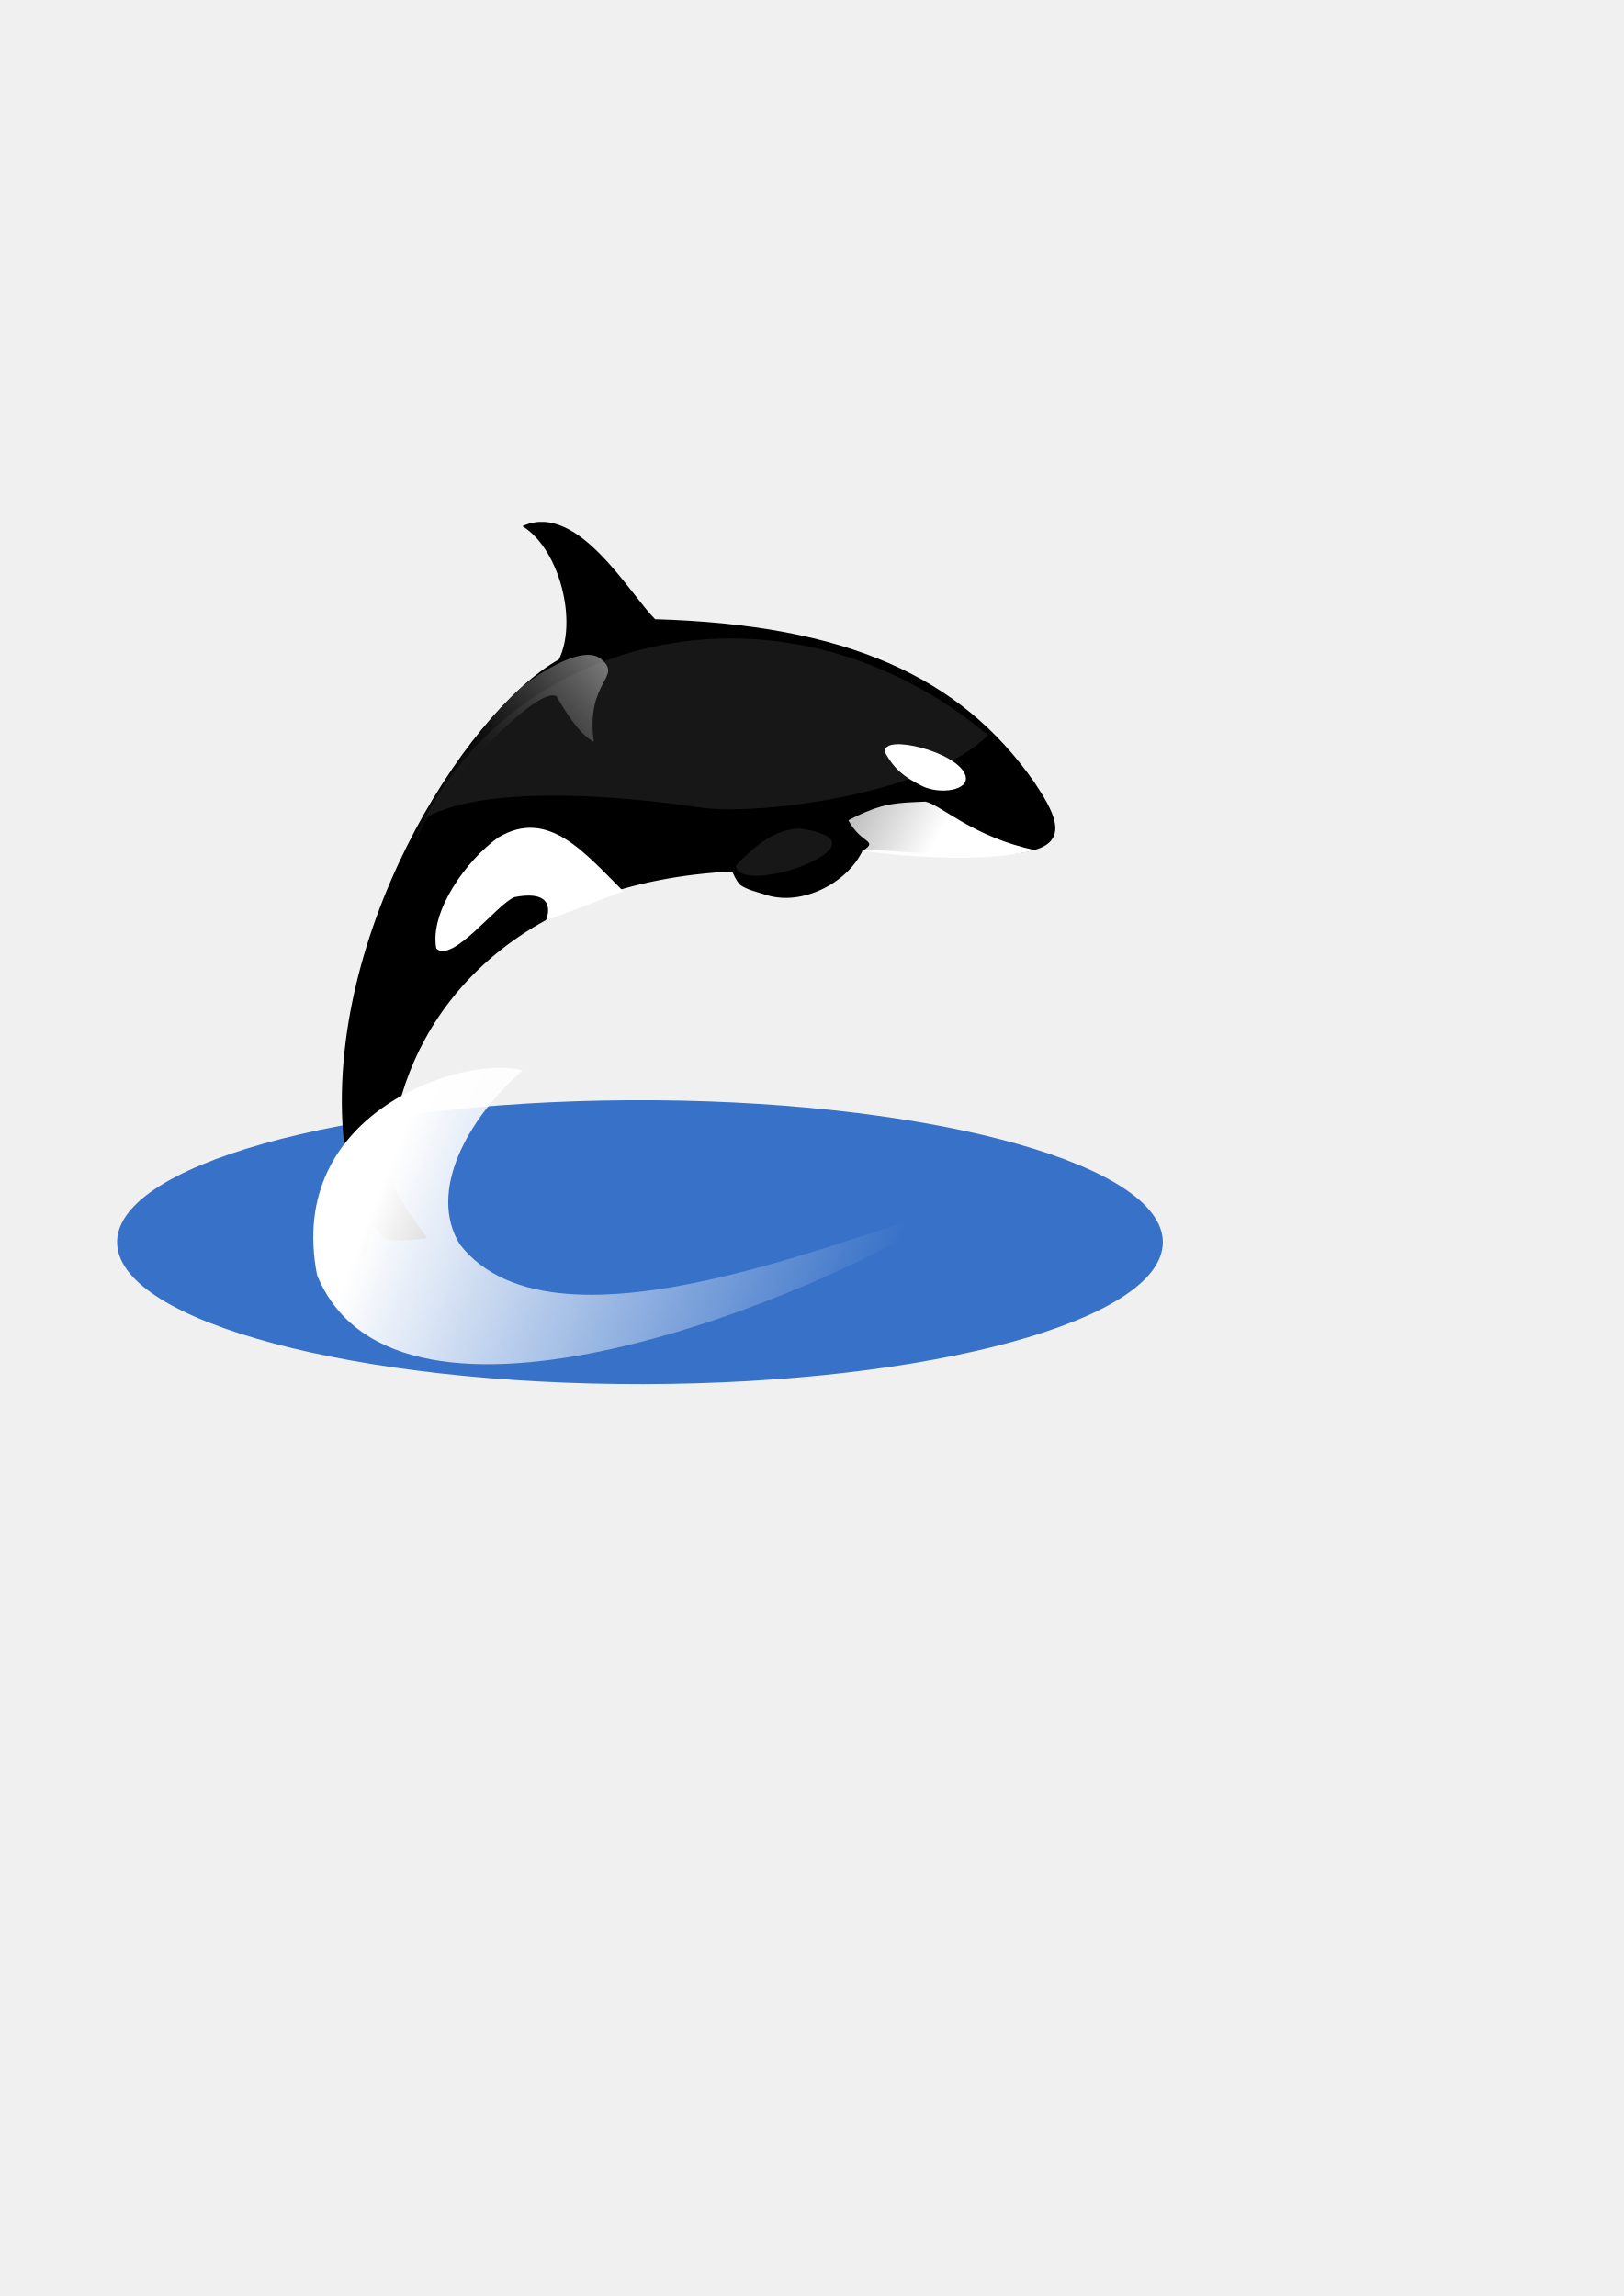
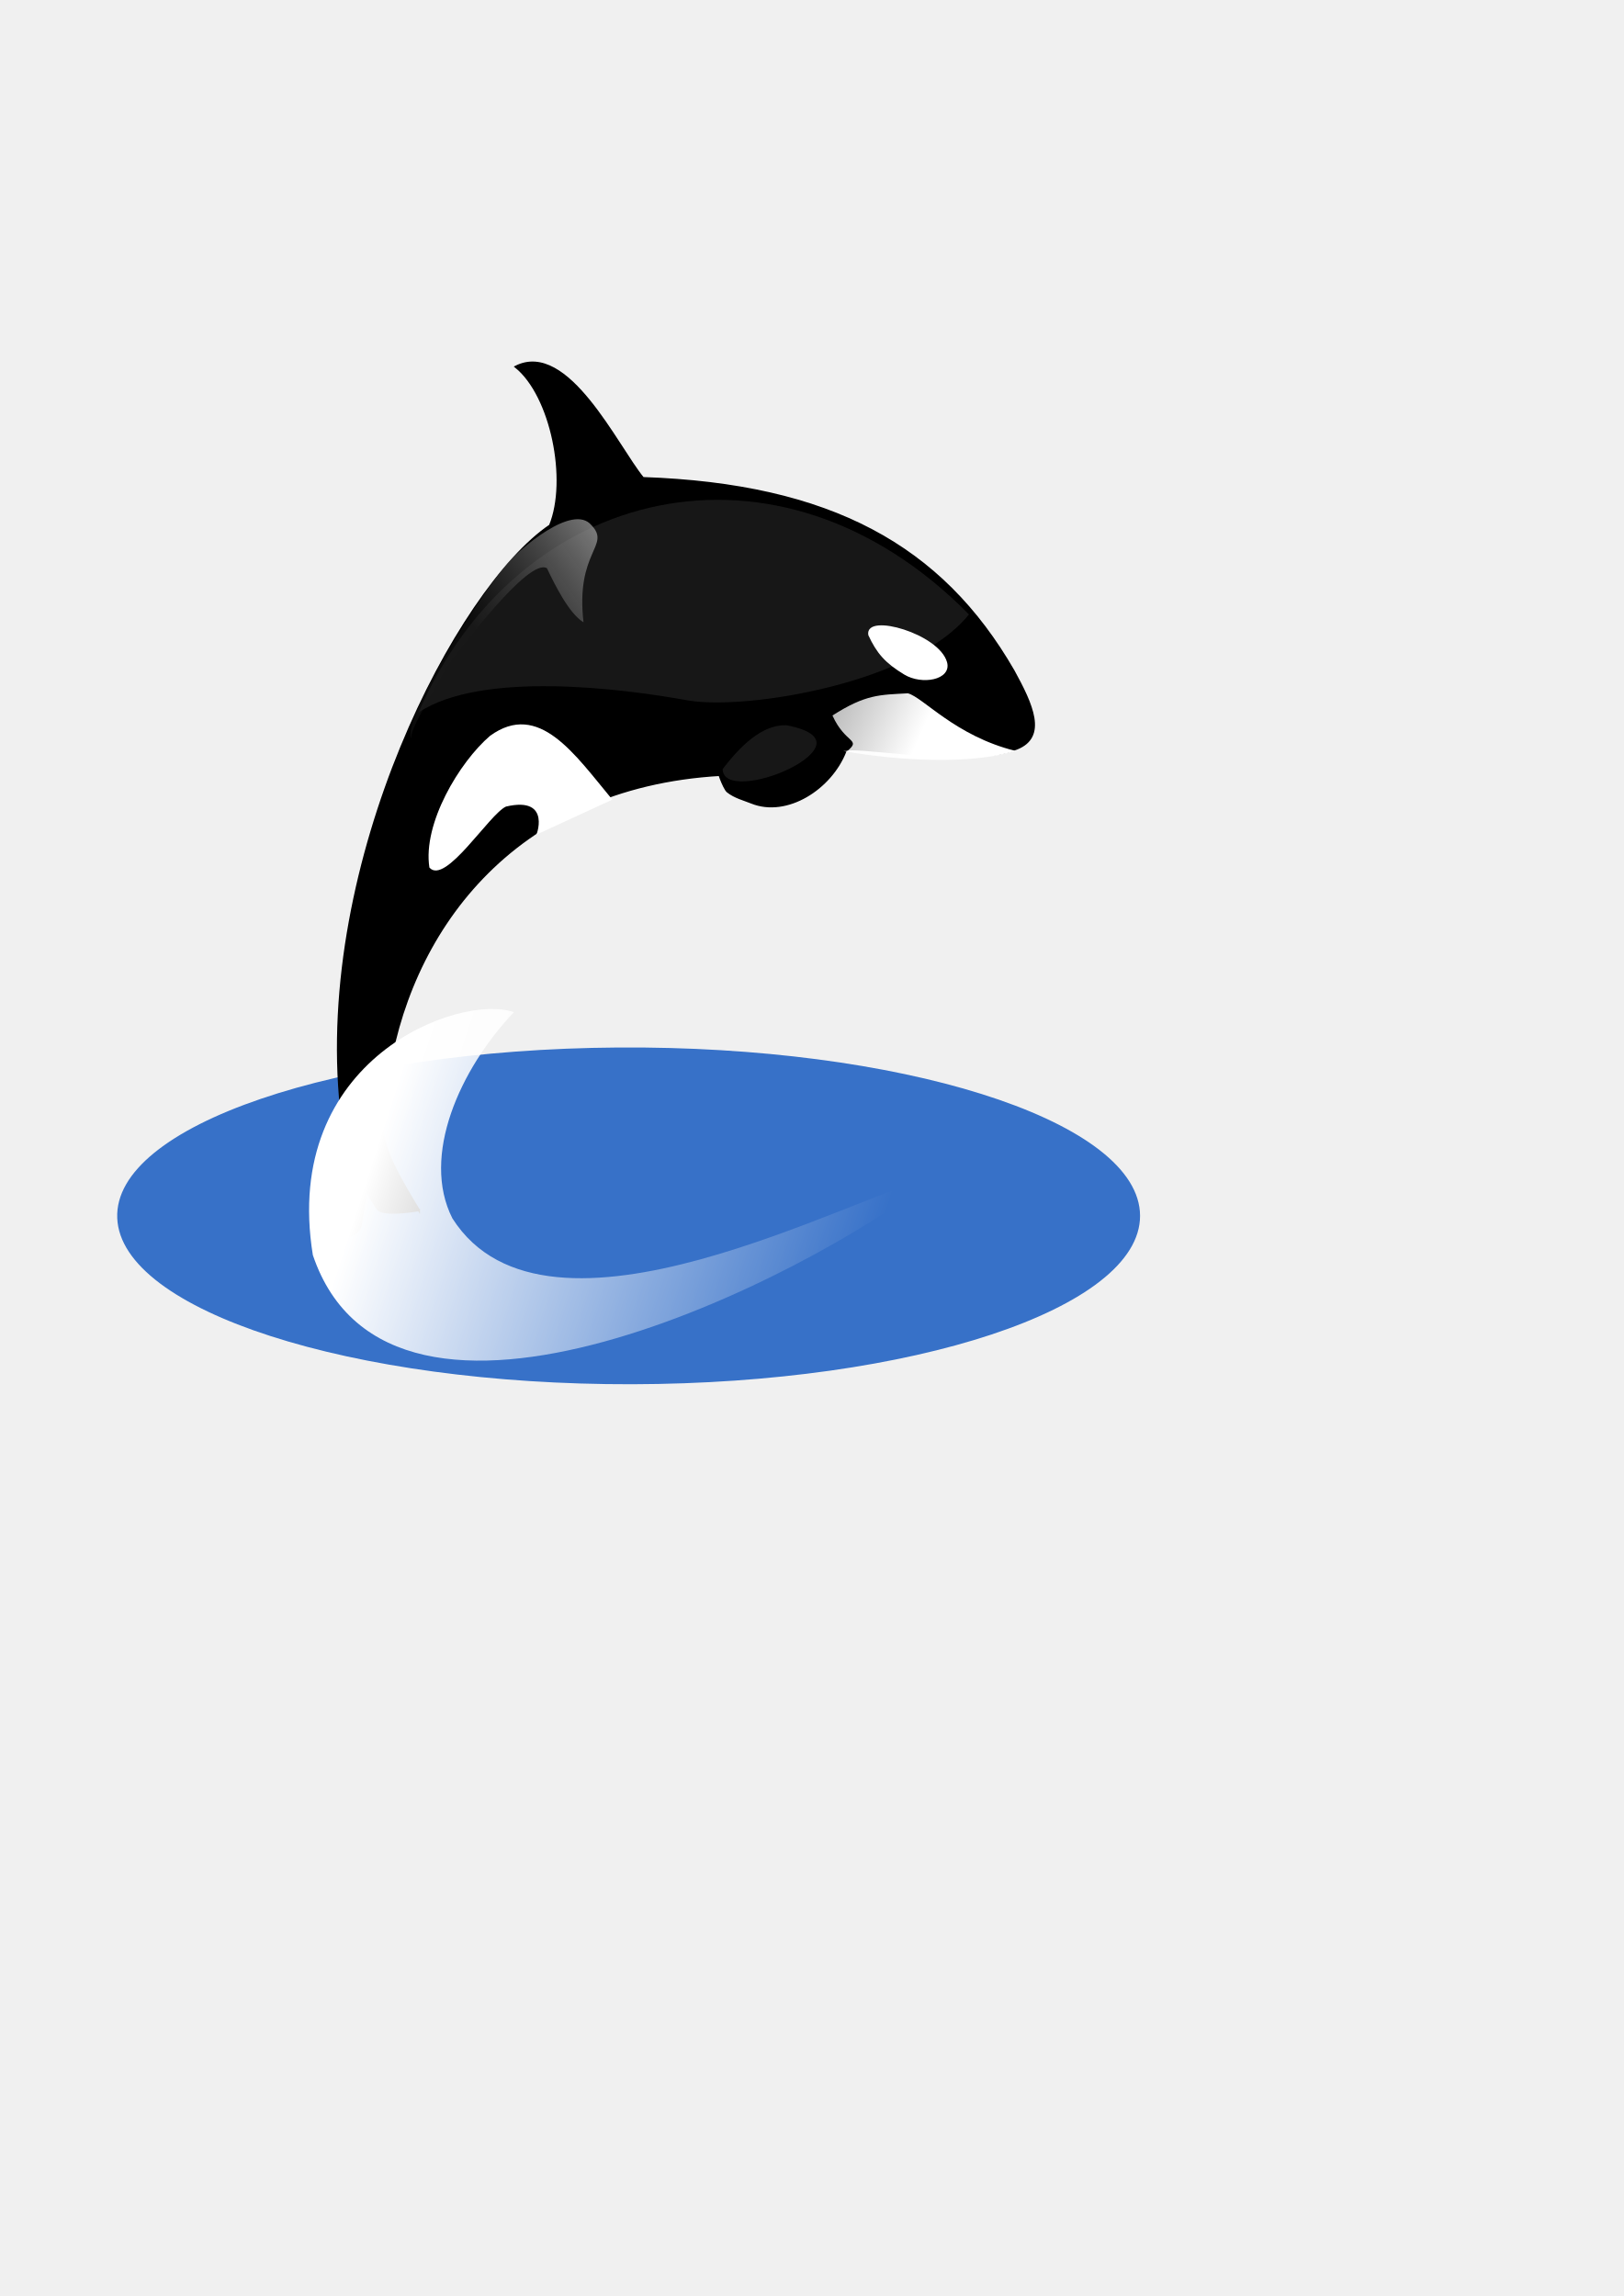
<svg xmlns="http://www.w3.org/2000/svg" xmlns:xlink="http://www.w3.org/1999/xlink" width="210mm" height="297mm" id="svg2" version="1.1">
  <defs id="defs4">
    <linearGradient id="linearGradient4086">
      <stop style="stop-color:#999999;stop-opacity:1;" offset="0" id="stop4088" />
      <stop style="stop-color:#999999;stop-opacity:0;" offset="1" id="stop4090" />
    </linearGradient>
    <linearGradient id="linearGradient4004">
      <stop style="stop-color:#ffffff;stop-opacity:1;" offset="0" id="stop4006" />
      <stop style="stop-color:#ffffff;stop-opacity:0;" offset="1" id="stop4008" />
    </linearGradient>
    <linearGradient id="linearGradient3918">
      <stop style="stop-color:#ffffff;stop-opacity:1;" offset="0" id="stop3920" />
      <stop style="stop-color:#ffffff;stop-opacity:0;" offset="1" id="stop3922" />
    </linearGradient>
    <linearGradient id="linearGradient3838">
      <stop style="stop-color:#1a1a1a;stop-opacity:0.424" offset="0" id="stop3840" />
      <stop style="stop-color:#ffffff;stop-opacity:1" offset="1" id="stop3842" />
    </linearGradient>
-     <linearGradient xlink:href="#linearGradient3838" id="linearGradient3836" x1="245.143" y1="375.791" x2="342.286" y2="290.648" gradientUnits="userSpaceOnUse" />
-     <linearGradient xlink:href="#linearGradient3918" id="linearGradient3924" x1="199.342" y1="562.231" x2="428.947" y2="652.362" gradientUnits="userSpaceOnUse" gradientTransform="translate(-5.511978,-0.612442)" />
+     <linearGradient xlink:href="#linearGradient3838" id="linearGradient3836" x1="245.143" y1="375.791" x2="342.286" y2="290.648" gradientUnits="userSpaceOnUse" gradientTransform="matrix(0.9781213,0,0,1.186115,1.301753,-125.8913)" />
+     <linearGradient xlink:href="#linearGradient3918" id="linearGradient3924" x1="199.342" y1="562.231" x2="428.947" y2="652.362" gradientUnits="userSpaceOnUse" gradientTransform="matrix(0.9781213,0,0,1.186115,-4.08963,-126.6177)" />
    <linearGradient xlink:href="#linearGradient3918-3" id="linearGradient3924-5" x1="199.342" y1="562.231" x2="428.947" y2="652.362" gradientUnits="userSpaceOnUse" />
    <linearGradient id="linearGradient3918-3">
      <stop style="stop-color:#ffffff;stop-opacity:1;" offset="0" id="stop3920-5" />
      <stop style="stop-color:#ffffff;stop-opacity:0;" offset="1" id="stop3922-3" />
    </linearGradient>
-     <linearGradient xlink:href="#linearGradient4004" id="linearGradient3992" x1="459.332" y1="408.073" x2="312.958" y2="330.293" gradientUnits="userSpaceOnUse" />
+     <linearGradient xlink:href="#linearGradient4004" id="linearGradient3992" x1="459.332" y1="408.073" x2="312.958" y2="330.293" gradientUnits="userSpaceOnUse" gradientTransform="matrix(0.9781213,0,0,1.186115,1.301753,-125.8913)" />
    <linearGradient xlink:href="#linearGradient4086" id="linearGradient4092" x1="289" y1="334.362" x2="459.25" y2="335.553" gradientUnits="userSpaceOnUse" />
-     <filter id="filter4102" x="-0.229" width="1.458" y="-0.559" height="2.119">
-       <feGaussianBlur stdDeviation="2.118" id="feGaussianBlur4104" />
-     </filter>
  </defs>
  <g id="layer1">
-     <path style="opacity:1;fill:#3771c8;fill-opacity:1;stroke:none" id="path3870" d="m 569.079,604.665 a 255.592,69.408 0 1 1 -0.095,-1.891" transform="translate(-0.6578947,2.631579)" />
-     <path style="fill:#000000;stroke:#000000;stroke-width:1px;stroke-linecap:butt;stroke-linejoin:miter;stroke-opacity:1" d="m 208,604.934 c 0,0 -15.37,2.315 -20,-10e-6 -0.784,-0.392 -6.215,-8 -6.286,-8 -0.359,0 -2.56,13.395 -2.857,14.286 -2.811,8.434 -18.624,0.841 -18.286,12 0,-14.526 -2.542,-45.429 8.571,-60 -12.937,-102.505 58.311,-214.735 104.43,-240.447 9.326,-18.653 0.711,-53.617 -17.137,-65.46 25.981,-10.806 50.633,32.975 63.564,45.907 93.799,2.692 149.182,28.02 185.143,79.429 9.272,13.907 16.608,27.09 1.714,32 -25.062,8.261 -86.561,-2.611 -85.714,1.143 -7.326,15.467 -29.365,26.974 -46.857,21.143 -3.673,-1.224 -8.479,-2.224 -12,-4.571 -1.917,-1.278 -5.941,-10.626 -3.429,-6.857 C 253.902,430.426 201.918,491.327 192,552.362 c -5.611,18.872 -3.771,25.919 16,52.571 z" id="path3020" />
-     <path style="opacity:0.9;fill:#1a1a1a;stroke:none" d="m 207.927,399.733 c 48.972,-93.476 179.573,-120.204 274.98,-40.337 -27.464,28.25 -110.587,39.504 -140.139,35.485 -33.895,-5.096 -103.293,-12.221 -134.84,4.852 z" id="path4068" />
-     <path style="fill:url(#linearGradient3992);fill-opacity:1;stroke:none;opacity:1" d="m 420.058,415.692 c 26.912,4.018 64.081,5.723 85.998,-0.06 -29.964,-6.152 -45.912,-21.99 -53.648,-23.718 -14.196,0.646 -21.059,0.366 -37.714,9.143 6.429,11.758 14.601,9.616 7.462,14.635 z" id="path3054" />
-     <path style="fill:#ffffff;stroke:none;stroke-width:1px;stroke-linecap:butt;stroke-linejoin:miter;stroke-opacity:1;fill-opacity:1" d="m 266.64,450.195 38.054,-14.459 c -18.75,-18.573 -36.699,-40.943 -61.143,-26.286 -15.282,10.816 -33.714,36.145 -30.286,54.286 7.966,7.471 29.907,-22.045 38.286,-25.143 23.538,-4.555 14.644,13.253 15.089,11.601 z" id="path3050" />
-     <path style="fill:#ffffff;stroke:#ffffff;stroke-width:1px;stroke-linecap:butt;stroke-linejoin:miter;stroke-opacity:1" d="m 433.143,367.791 c -1.787,-8.488 34.484,0.023 38.286,11.429 2.236,6.709 -11.991,8.862 -20.571,4.571 -9.4,-4.7 -13.577,-8.631 -17.714,-16 z" id="path3026" />
-     <path style="fill:url(#linearGradient3924);fill-opacity:1;stroke:none" d="m 255.488,523.35 c -26.997,23.452 -46.519,59.31 -30.737,84.979 47.481,61.556 202.059,-10.635 241.447,-17.105 -65.83,42.877 -272.136,127.523 -311.184,32.237 -15.923,-81.075 73.631,-108.025 100.474,-100.11 z" id="path3892" />
-     <path style="opacity:0.9;fill:#1a1a1a;stroke:#000000;stroke-width:1px;stroke-linecap:butt;stroke-linejoin:miter;stroke-opacity:1" d="m 391.738,404.623 c -10.11,-0.281 -20.613,5.479 -32.459,18.373 0,17.683 81.109,-10.848 32.459,-18.373 z" id="path4070" />
-     <path style="fill:url(#linearGradient3836);stroke:none;stroke-width:1px;stroke-linecap:butt;stroke-linejoin:miter;stroke-opacity:1;fill-opacity:1;opacity:1" d="m 290.286,362.648 c -4.116,-29.362 13.825,-31.451 4,-40 -9.355,-9.355 -36.427,10.142 -42.286,16 -16.895,16.054 -54.149,67.412 -47.429,72 -2.509,-2.274 11.029,-19.507 17.714,-30.286 5.929,-5.929 40.526,-44.594 49.714,-40 3.97,6.819 10.956,18.621 18.286,22.286 z" id="path3060" />
+     <path style="fill:#3771c8;fill-opacity:1;stroke:none" id="path3870" d="m 569.079,604.665 a 255.592,69.408 0 1 1 -0.095,-1.891" transform="matrix(0.9781213,0,0,1.186115,0.658252,-122.7699)" />
+     <path style="fill:#000000;stroke:#000000;stroke-width:1.077px;stroke-linecap:butt;stroke-linejoin:miter;stroke-opacity:1" d="m 204.751,591.63 c 0,0 -15.033,2.746 -19.562,-10e-6 -0.767,-0.465 -6.079,-9.489 -6.148,-9.489 -0.351,0 -2.504,15.889 -2.795,16.945 -2.75,10.003 -18.216,0.997 -17.886,14.233 0,-17.23 -2.486,-53.884 8.384,-71.167 -12.654,-121.583 57.036,-254.701 102.145,-285.198 9.122,-22.124 0.696,-63.596 -16.762,-77.643 25.413,-12.817 49.525,39.112 62.174,54.451 91.747,3.193 145.918,33.235 181.092,94.211 9.069,16.496 16.245,32.132 1.677,37.956 -24.514,9.799 -84.667,-3.097 -83.839,1.356 -7.166,18.345 -28.722,31.994 -45.832,25.078 -3.592,-1.452 -8.293,-2.638 -11.737,-5.422 -1.875,-1.516 -5.811,-12.604 -3.354,-8.133 -102.659,5.836 -153.506,78.073 -163.207,150.467 -5.489,22.384 -3.688,30.743 15.65,62.356 z" id="path3020" />
+     <path style="opacity:0.9;fill:#1a1a1a;stroke:none" d="m 204.68,348.238 c 47.901,-110.873 175.644,-142.575 268.964,-47.844 -26.863,33.508 -108.167,46.856 -137.073,42.089 -33.154,-6.044 -101.033,-14.496 -131.89,5.755 z" id="path4068" />
+     <path style="fill:url(#linearGradient3992);fill-opacity:1;stroke:none" d="m 412.169,367.167 c 26.324,4.766 62.679,6.788 84.116,-0.071 -29.308,-7.297 -44.908,-26.082 -52.474,-28.133 -13.885,0.767 -20.598,0.434 -36.889,10.844 6.288,13.946 14.282,11.405 7.298,17.359 z" id="path3054" />
+     <path style="fill:#ffffff;fill-opacity:1;stroke:none" d="m 262.108,408.092 37.221,-17.15 c -18.34,-22.03 -35.896,-48.563 -59.805,-31.178 -14.948,12.829 -32.977,42.872 -29.623,64.389 7.792,8.861 29.253,-26.148 37.448,-29.822 23.023,-5.403 14.324,15.72 14.759,13.761 z" id="path3050" />
+     <path style="fill:#ffffff;stroke:#ffffff;stroke-width:1.077px;stroke-linecap:butt;stroke-linejoin:miter;stroke-opacity:1" d="m 424.968,310.351 c -1.748,-10.068 33.729,0.027 37.448,13.556 2.187,7.958 -11.728,10.511 -20.121,5.422 -9.195,-5.575 -13.28,-10.237 -17.327,-18.978 z" id="path3026" />
+     <path style="fill:url(#linearGradient3924);fill-opacity:1;stroke:none" d="m 251.2,494.862 c -26.406,27.817 -45.501,70.348 -30.064,100.794 46.443,73.013 197.638,-12.614 236.165,-20.289 -64.39,50.857 -266.182,151.258 -304.376,38.237 -15.575,-96.164 72.02,-128.13 98.275,-118.742 z" id="path3892" />
+     <path style="opacity:0.9;fill:#1a1a1a;stroke:#000000;stroke-width:1.077px;stroke-linecap:butt;stroke-linejoin:miter;stroke-opacity:1" d="m 384.469,354.039 c -9.888,-0.333 -20.162,6.498 -31.749,21.793 0,20.974 79.334,-12.867 31.749,-21.793 z" id="path4070" />
+     <path style="fill:url(#linearGradient3836);fill-opacity:1;stroke:none" d="m 285.236,304.251 c -4.026,-34.826 13.522,-37.305 3.912,-47.445 -9.15,-11.096 -35.63,12.029 -41.361,18.978 -16.525,19.042 -52.964,79.958 -46.391,85.4 -2.454,-2.697 10.788,-23.137 17.327,-35.922 5.799,-7.033 39.639,-52.894 48.627,-47.445 3.883,8.088 10.716,22.086 17.886,26.433 z" id="path3060" />
  </g>
</svg>
